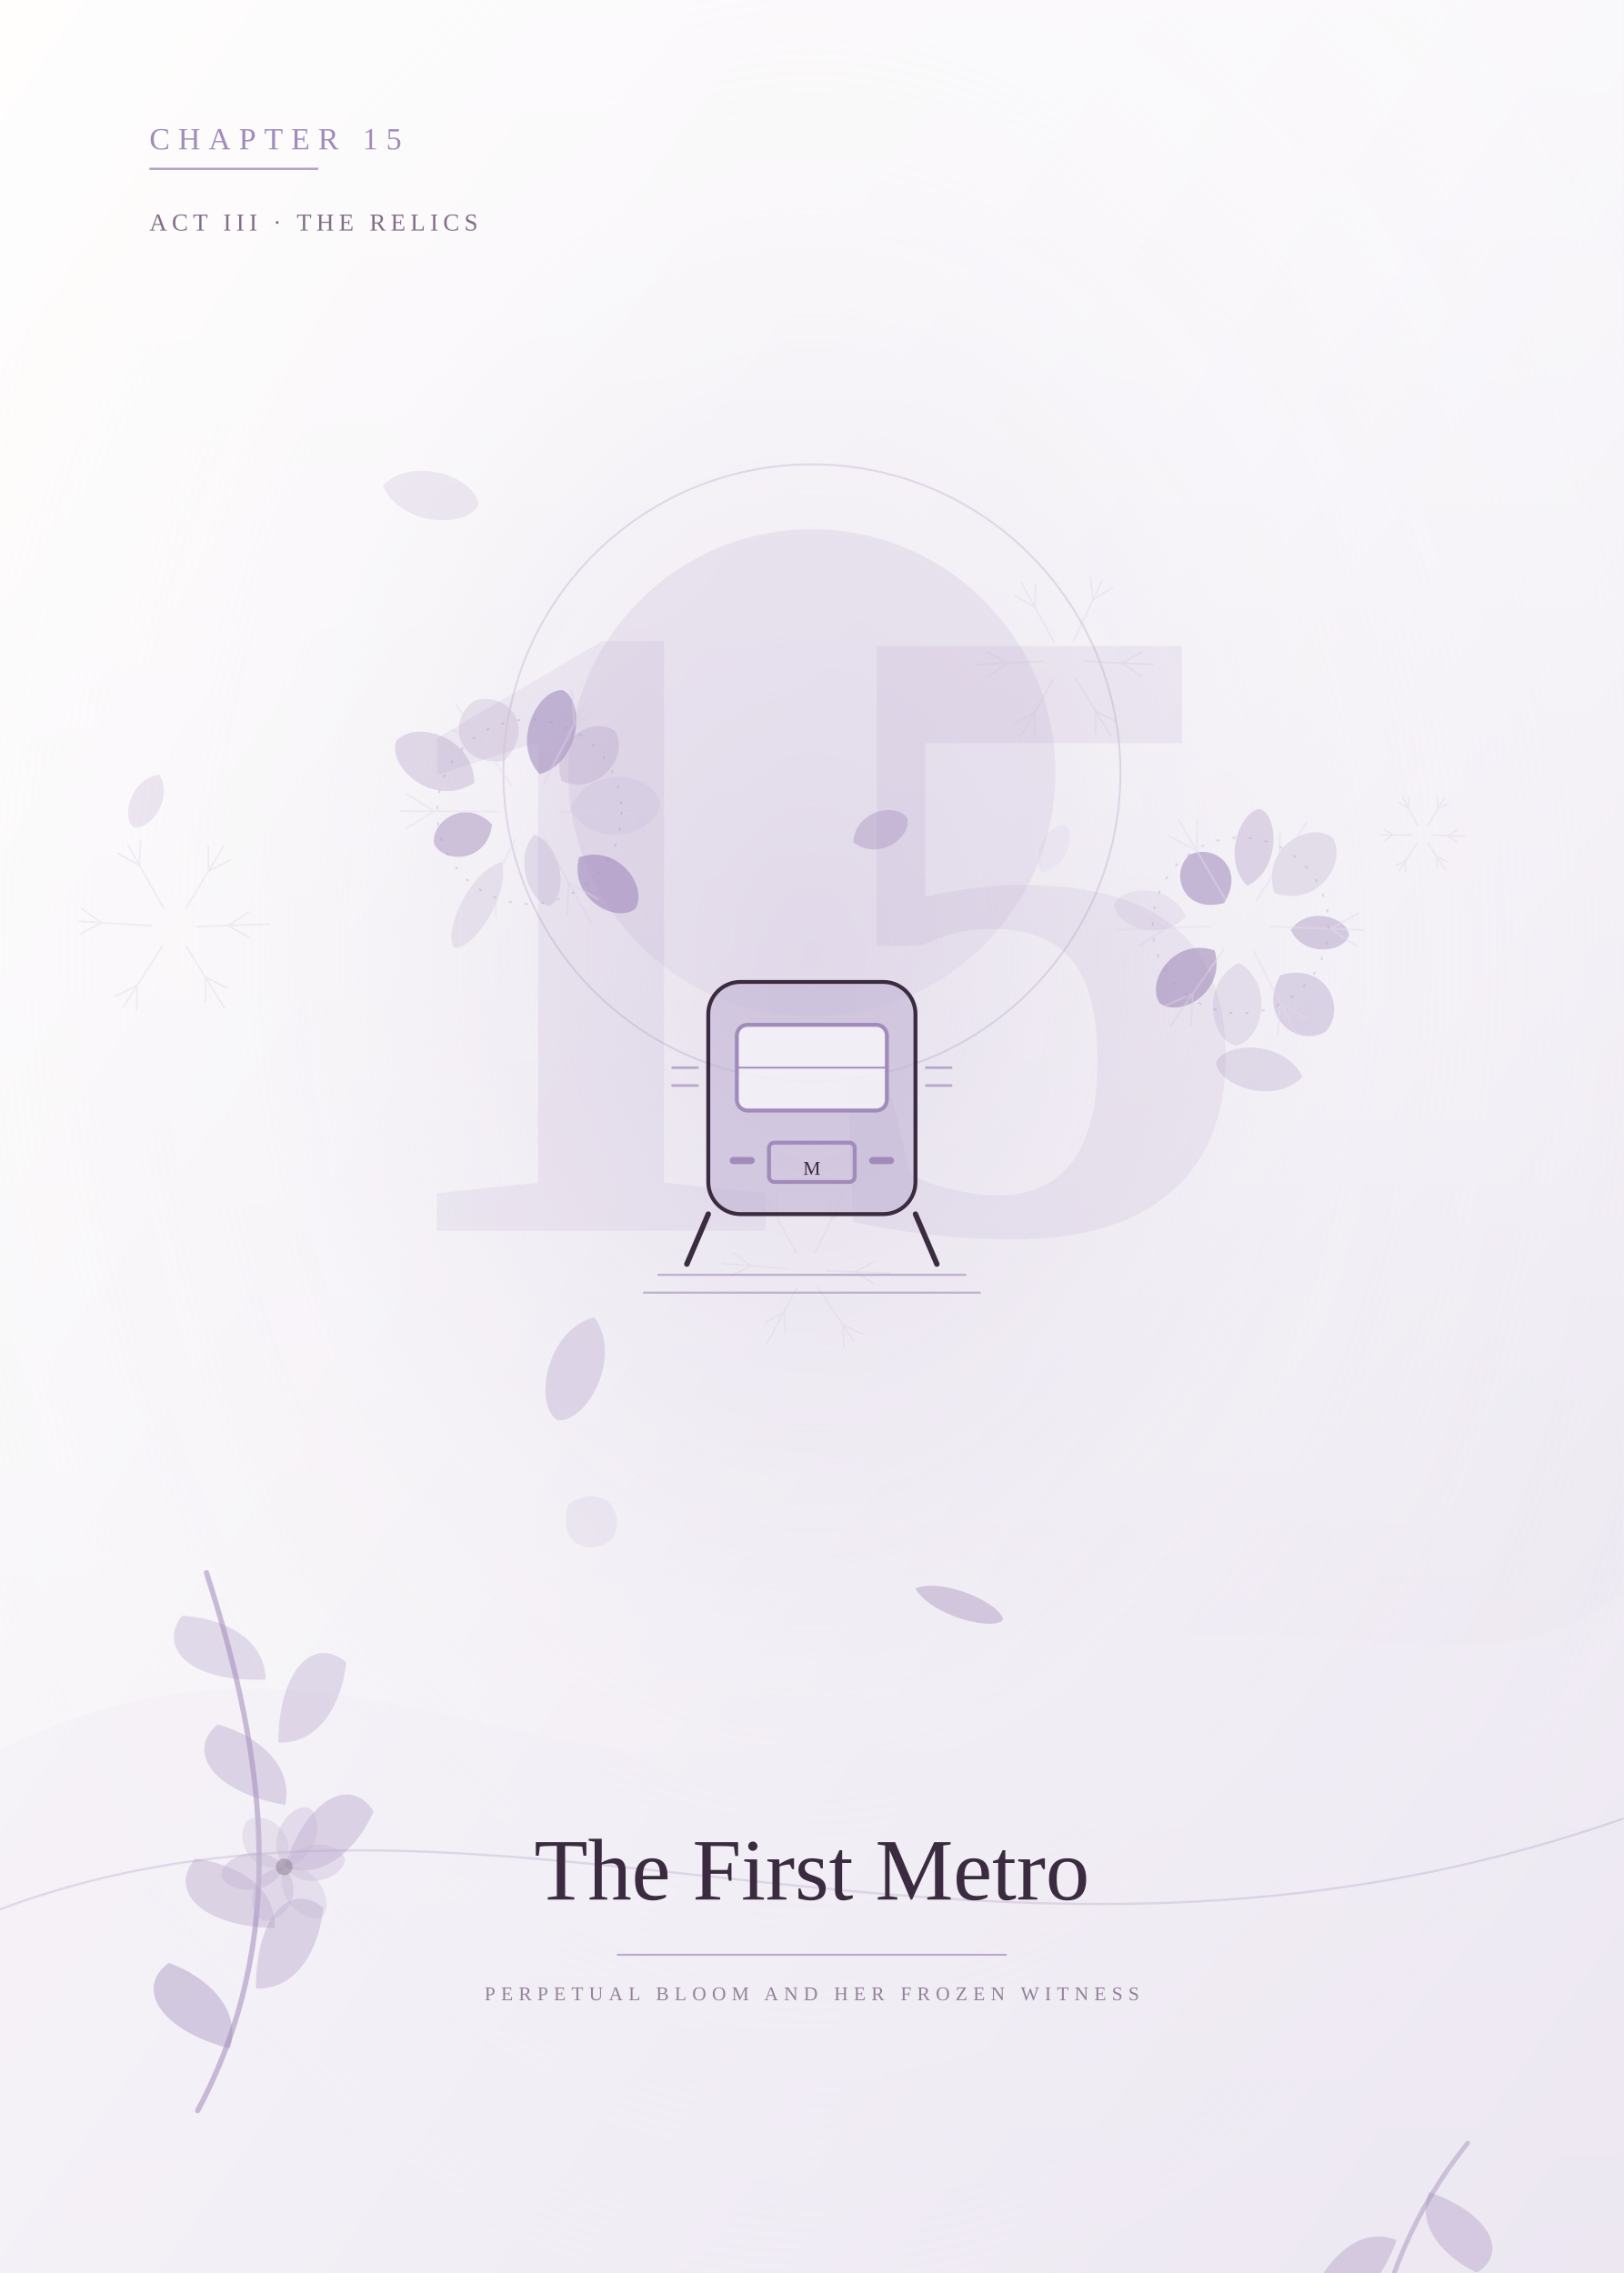
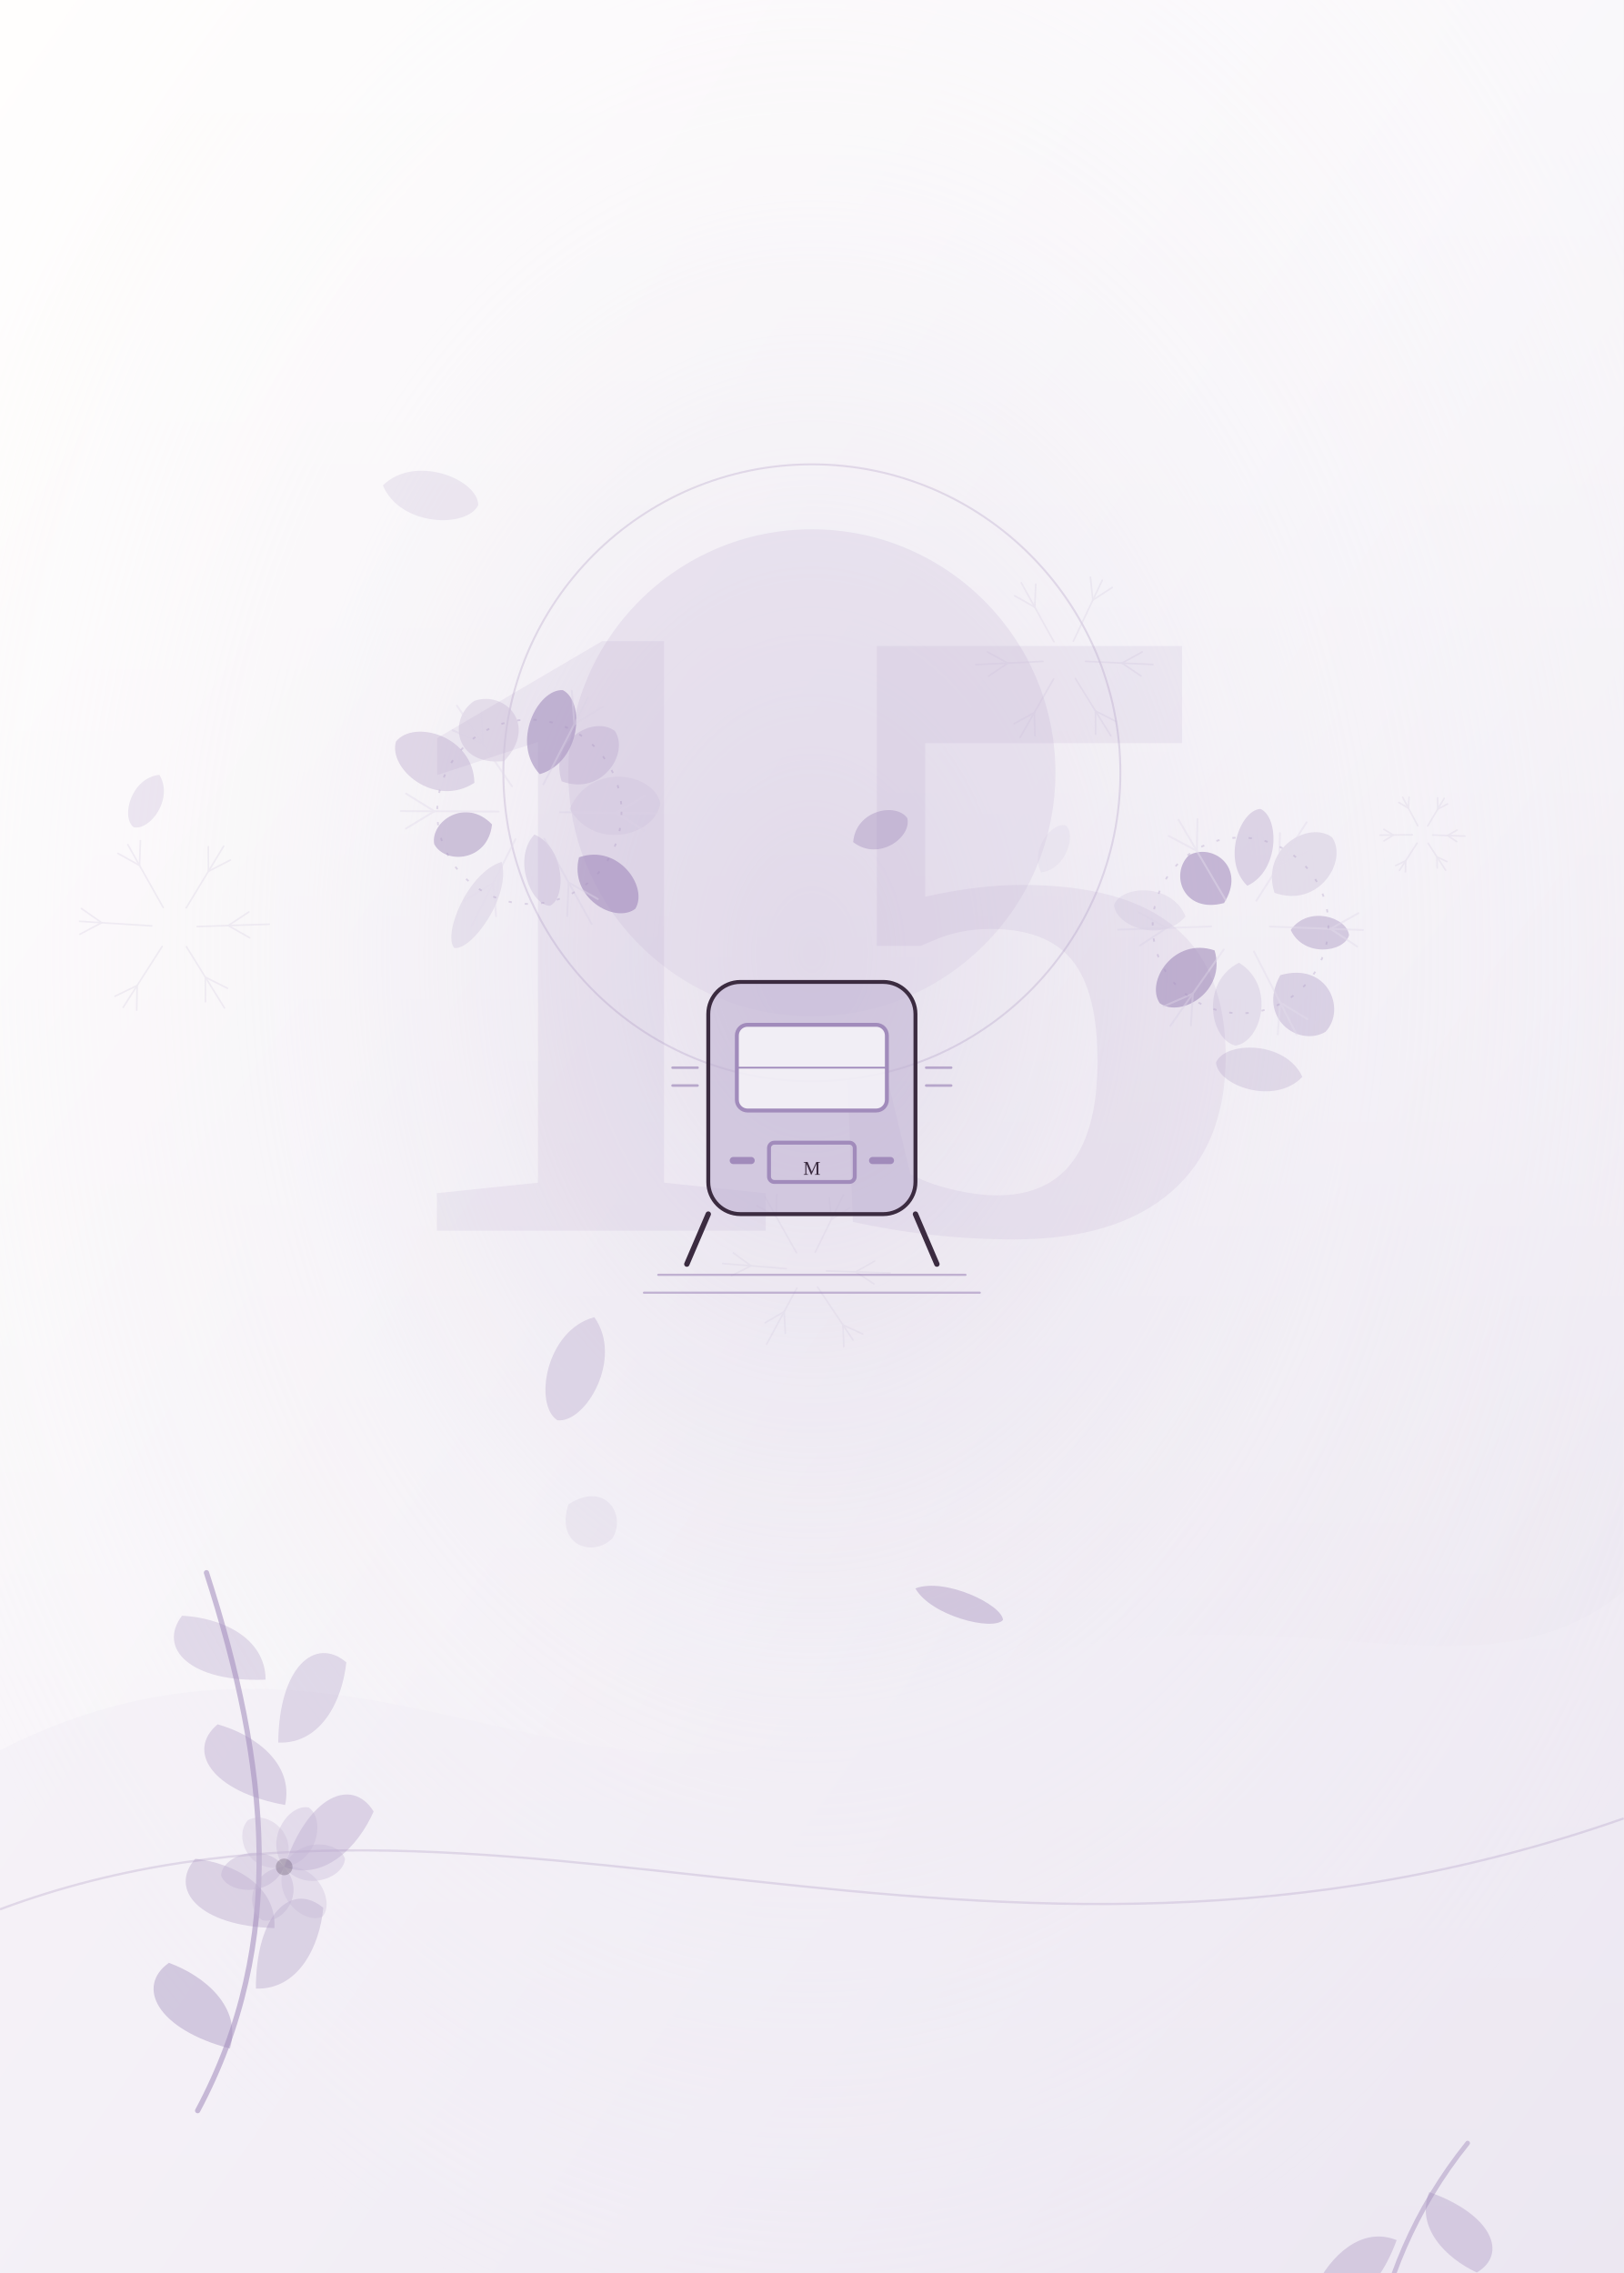
<svg xmlns="http://www.w3.org/2000/svg" viewBox="0 0 1000 1400" width="1000" height="1400" role="img" aria-labelledby="c15-title c15-desc">
  <defs>
    <linearGradient id="c15-bg" x1="0" y1="0" x2="1" y2="1">
      <stop offset="0" stop-color="#FFFDFB" />
      <stop offset="0.48" stop-color="rgb(246, 243, 248)" />
      <stop offset="1" stop-color="rgb(229, 223, 236)" />
    </linearGradient>
    <radialGradient id="c15-halo" cx="50%" cy="42%" r="62%">
      <stop offset="0" stop-color="rgb(208, 197, 221)" stop-opacity="0.7" />
      <stop offset="0.55" stop-color="rgb(236, 232, 241)" stop-opacity="0.24" />
      <stop offset="1" stop-color="rgb(246, 243, 248)" stop-opacity="0" />
    </radialGradient>
    <linearGradient id="c15-accent" x1="0" y1="0" x2="0.9" y2="1">
      <stop offset="0" stop-color="rgb(180, 162, 201)" />
      <stop offset="0.55" stop-color="#A18BBB" />
      <stop offset="1" stop-color="rgb(132, 114, 153)" />
    </linearGradient>
    <linearGradient id="c15-veil" x1="0" y1="0" x2="0" y2="1">
      <stop offset="0" stop-color="#FFFFFF" stop-opacity="0.88" />
      <stop offset="0.55" stop-color="#FFFFFF" stop-opacity="0.4" />
      <stop offset="1" stop-color="#FFFFFF" stop-opacity="0.08" />
    </linearGradient>
    <radialGradient id="c15-spot" cx="50%" cy="46%" r="52%">
      <stop offset="0" stop-color="rgb(229, 223, 236)" stop-opacity="0.58" />
      <stop offset="0.55" stop-color="rgb(242, 239, 245)" stop-opacity="0.16" />
      <stop offset="1" stop-color="rgb(81, 70, 94)" stop-opacity="0.24" />
    </radialGradient>
    <radialGradient id="c15-vignette" cx="50%" cy="48%" r="72%">
      <stop offset="0" stop-color="rgb(81, 70, 94)" stop-opacity="0" />
      <stop offset="0.66" stop-color="rgb(81, 70, 94)" stop-opacity="0" />
      <stop offset="1" stop-color="rgb(81, 70, 94)" stop-opacity="0.32" />
    </radialGradient>
    <filter id="c15-blur" x="-30%" y="-30%" width="160%" height="160%">
      <feGaussianBlur stdDeviation="26" />
    </filter>
    <filter id="c15-soft" x="-20%" y="-20%" width="140%" height="140%">
      <feGaussianBlur stdDeviation="4" />
    </filter>
    <filter id="c15-shadow" x="-30%" y="-30%" width="160%" height="160%">
      <feDropShadow dx="0" dy="10" stdDeviation="14" flood-color="rgb(72, 63, 84)" flood-opacity="0.22" />
    </filter>
  </defs>
  <rect width="1000" height="1400" fill="url(#c15-bg)" />
  <rect width="1000" height="1400" fill="url(#c15-halo)" />
  <rect width="1000" height="1400" fill="url(#c15-veil)" opacity="0.5" />
  <circle cx="500" cy="476" r="150" fill="rgb(222, 214, 231)" opacity="0.55" />
  <circle cx="500" cy="476" r="190" fill="none" stroke="#A18BBB" stroke-width="1.2" opacity="0.26" />
  <path d="M 0 1078 C 220 966 360 1148 550 1050 C 760 952 900 1064 1000 980 L 1000 1400 L 0 1400 Z" fill="rgb(241, 238, 245)" opacity="0.5" />
  <path d="M 0 1176 C 300 1064 600 1260 1000 1120" fill="none" stroke="#A18BBB" stroke-width="1.4" opacity="0.26" />
  <g>
    <g>
      <path d="M0 0 C -28.24 -14.55 -19.04 -52.6 0 -55.95 C 19.04 -52.6 28.24 -14.55 0 0 Z" transform="translate(350.85 498.3) rotate(86.09)" fill="rgb(213, 203, 224)" opacity="0.399" stroke="none" stroke-width="1.2" />
      <path d="M0 0 C -22.79 -12.22 -15.37 -44.17 0 -46.99 C 15.37 -44.17 22.79 -12.22 0 0 Z" transform="translate(356.59 528.04) rotate(132.51)" fill="#A18BBB" opacity="0.608" stroke="none" stroke-width="1.2" />
      <path d="M0 0 C -16.66 -11.68 -11.24 -42.23 0 -44.92 C 11.24 -42.23 16.66 -11.68 0 0 Z" transform="translate(329.08 514.02) rotate(167.63)" fill="rgb(185, 168, 204)" opacity="0.303" stroke="none" stroke-width="1.2" />
      <path d="M0 0 C -15.29 -15.73 -10.31 -56.88 0 -60.52 C 10.31 -56.88 15.29 -15.73 0 0 Z" transform="translate(308.99 530.86) rotate(208.87)" fill="rgb(213, 203, 224)" opacity="0.466" stroke="none" stroke-width="1.2" />
      <path d="M0 0 C -21.05 -9.78 -14.2 -35.35 0 -37.61 C 14.2 -35.35 21.05 -9.78 0 0 Z" transform="translate(303.02 507.79) rotate(251.27)" fill="#A18BBB" opacity="0.479" stroke="none" stroke-width="1.2" />
      <path d="M0 0 C -25.46 -14.19 -17.17 -51.31 0 -54.58 C 17.17 -51.31 25.46 -14.19 0 0 Z" transform="translate(292.17 482.15) rotate(297.81)" fill="rgb(185, 168, 204)" opacity="0.391" stroke="none" stroke-width="1.2" />
      <path d="M0 0 C -29.12 -10.77 -19.64 -38.93 0 -41.42 C 19.64 -38.93 29.12 -10.77 0 0 Z" transform="translate(310.52 468.78) rotate(333.62)" fill="rgb(213, 203, 224)" opacity="0.533" stroke="none" stroke-width="1.2" />
      <path d="M0 0 C -22.57 -13.96 -15.22 -50.46 0 -53.68 C 15.22 -50.46 22.57 -13.96 0 0 Z" transform="translate(332.39 476.83) rotate(375.41)" fill="#A18BBB" opacity="0.581" stroke="none" stroke-width="1.2" />
      <path d="M0 0 C -23.91 -11.73 -16.13 -42.42 0 -45.12 C 16.13 -42.42 23.91 -11.73 0 0 Z" transform="translate(345.88 481.22) rotate(406.63)" fill="rgb(185, 168, 204)" opacity="0.359" stroke="none" stroke-width="1.2" />
      <g stroke="rgb(227, 220, 235)" stroke-width="1.2" opacity="0.451" stroke-linecap="round">
        <line x1="344.99" y1="500.25" x2="405.11" y2="501.02" />
        <line x1="379.5" y1="500.69" x2="397.17" y2="490.17" />
        <line x1="379.5" y1="500.69" x2="396.89" y2="511.67" />
        <line x1="335.22" y1="516.6" x2="364.41" y2="569.17" />
        <line x1="350.2" y1="543.59" x2="368.12" y2="553.7" />
        <line x1="350.2" y1="543.59" x2="349.32" y2="564.14" />
        <line x1="317.42" y1="516.94" x2="290.25" y2="570.58" />
        <line x1="303.82" y1="543.78" x2="305.49" y2="564.28" />
        <line x1="303.82" y1="543.78" x2="286.31" y2="554.56" />
        <line x1="307.01" y1="499.89" x2="246.88" y2="499.56" />
        <line x1="267.57" y1="499.67" x2="249.97" y2="510.33" />
        <line x1="267.57" y1="499.67" x2="250.09" y2="488.82" />
        <line x1="315.3" y1="484.31" x2="281.41" y2="434.64" />
        <line x1="297.47" y1="458.19" x2="278.71" y2="449.76" />
        <line x1="297.47" y1="458.19" x2="296.47" y2="437.64" />
        <line x1="334.67" y1="483.11" x2="362.13" y2="429.61" />
        <line x1="353.73" y1="445.99" x2="352.17" y2="425.48" />
        <line x1="353.73" y1="445.99" x2="371.3" y2="435.3" />
      </g>
      <circle cx="326" cy="500" r="56.76" fill="none" stroke="#A18BBB" stroke-width="1.1" opacity="0.287" stroke-dasharray="2 8" />
    </g>
    <g>
      <path d="M0 0 C -19.1 -11.59 -12.88 -41.91 0 -44.58 C 12.88 -41.91 19.1 -11.59 0 0 Z" transform="translate(730.13 564.46) rotate(279.29)" fill="rgb(213, 203, 224)" opacity="0.354" stroke="none" stroke-width="1.2" />
      <path d="M0 0 C -24.33 -9.5 -16.41 -34.33 0 -36.52 C 16.41 -34.33 24.33 -9.5 0 0 Z" transform="translate(753.84 556.21) rotate(323.6)" fill="#A18BBB" opacity="0.564" stroke="none" stroke-width="1.2" />
      <path d="M0 0 C -18.26 -12.48 -12.31 -45.14 0 -48.02 C 12.31 -45.14 18.26 -12.48 0 0 Z" transform="translate(768.16 545.57) rotate(369.67)" fill="rgb(185, 168, 204)" opacity="0.413" stroke="none" stroke-width="1.2" />
      <path d="M0 0 C -25.9 -12.81 -17.47 -46.3 0 -49.26 C 17.47 -46.3 25.9 -12.81 0 0 Z" transform="translate(784.89 549.88) rotate(406.08)" fill="rgb(213, 203, 224)" opacity="0.544" stroke="none" stroke-width="1.2" />
      <path d="M0 0 C -16.27 -9.38 -10.97 -33.91 0 -36.07 C 10.97 -33.91 16.27 -9.38 0 0 Z" transform="translate(794.91 572.79) rotate(455.16)" fill="#A18BBB" opacity="0.393" stroke="none" stroke-width="1.2" />
      <path d="M0 0 C -28.08 -11.61 -18.94 -41.97 0 -44.65 C 18.94 -41.97 28.08 -11.61 0 0 Z" transform="translate(788.47 600.64) rotate(501.39)" fill="rgb(185, 168, 204)" opacity="0.438" stroke="none" stroke-width="1.2" />
      <path d="M0 0 C -23.6 -13.29 -15.91 -48.04 0 -51.11 C 15.91 -48.04 23.6 -13.29 0 0 Z" transform="translate(763.05 592.96) rotate(542.36)" fill="rgb(213, 203, 224)" opacity="0.496" stroke="none" stroke-width="1.2" />
      <path d="M0 0 C -23.45 -12.19 -15.81 -44.08 0 -46.9 C 15.81 -44.08 23.45 -12.19 0 0 Z" transform="translate(748.02 585.37) rotate(586.12)" fill="#A18BBB" opacity="0.595" stroke="none" stroke-width="1.2" />
      <g stroke="rgb(227, 220, 235)" stroke-width="1.2" opacity="0.451" stroke-linecap="round">
        <line x1="782.09" y1="570.68" x2="839.39" y2="572.84" />
        <line x1="819.44" y1="572.09" x2="836.54" y2="562.47" />
        <line x1="819.44" y1="572.09" x2="835.77" y2="582.96" />
        <line x1="772.28" y1="586.1" x2="798.48" y2="637.1" />
        <line x1="788.41" y1="617.5" x2="805.17" y2="627.69" />
        <line x1="788.41" y1="617.5" x2="786.93" y2="637.06" />
        <line x1="753.62" y1="584.84" x2="720.76" y2="631.82" />
        <line x1="734.62" y1="612" x2="733.44" y2="631.58" />
        <line x1="734.62" y1="612" x2="716.64" y2="619.83" />
        <line x1="745.91" y1="570.63" x2="688.61" y2="572.62" />
        <line x1="718.43" y1="571.58" x2="702.07" y2="582.41" />
        <line x1="718.43" y1="571.58" x2="701.36" y2="561.92" />
        <line x1="754.84" y1="554.38" x2="725.84" y2="504.92" />
        <line x1="737.1" y1="524.13" x2="719.8" y2="514.9" />
        <line x1="737.1" y1="524.13" x2="737.49" y2="504.52" />
        <line x1="773.76" y1="554.75" x2="804.68" y2="506.47" />
        <line x1="787.86" y1="532.74" x2="788.24" y2="513.13" />
        <line x1="787.86" y1="532.74" x2="805.51" y2="524.19" />
      </g>
      <circle cx="764" cy="570" r="54.12" fill="none" stroke="#A18BBB" stroke-width="1.1" opacity="0.287" stroke-dasharray="2 8" />
    </g>
    <path d="M0 0 C -25.5 -17.53 -17.2 -63.37 0 -67.42 C 17.2 -63.37 25.5 -17.53 0 0 Z" transform="translate(366 811.31) rotate(199.71)" fill="#A18BBB" opacity="0.266" stroke="none" stroke-width="1.2" />
    <path d="M0 0 C -14.73 -9.35 -9.94 -33.8 0 -35.95 C 9.94 -33.8 14.73 -9.35 0 0 Z" transform="translate(98.16 477.23) rotate(206.25)" fill="rgb(213, 203, 224)" opacity="0.435" stroke="none" stroke-width="1.2" />
    <path d="M0 0 C -20.59 -14.02 -13.89 -50.68 0 -53.91 C 13.89 -50.68 20.59 -14.02 0 0 Z" transform="translate(802.09 663.28) rotate(279.47)" fill="#A18BBB" opacity="0.231" stroke="none" stroke-width="1.2" />
    <path d="M0 0 C -25.24 -8.9 -17.02 -32.19 0 -34.24 C 17.02 -32.19 25.24 -8.9 0 0 Z" transform="translate(350.06 926.6) rotate(127.3)" fill="rgb(213, 203, 224)" opacity="0.309" stroke="none" stroke-width="1.2" />
    <path d="M0 0 C -17.53 -9.48 -11.82 -34.27 0 -36.45 C 11.82 -34.27 17.53 -9.48 0 0 Z" transform="translate(525.44 518.67) rotate(66.23)" fill="#A18BBB" opacity="0.393" stroke="none" stroke-width="1.2" />
    <path d="M0 0 C -22.95 -15.59 -15.48 -56.38 0 -59.98 C 15.48 -56.38 22.95 -15.59 0 0 Z" transform="translate(235.8 298.94) rotate(101.59)" fill="rgb(213, 203, 224)" opacity="0.386" stroke="none" stroke-width="1.2" />
    <path d="M0 0 C -12.77 -14.91 -8.61 -53.92 0 -57.36 C 8.61 -53.92 12.77 -14.91 0 0 Z" transform="translate(563.75 978.34) rotate(109.85)" fill="#A18BBB" opacity="0.398" stroke="none" stroke-width="1.2" />
    <path d="M0 0 C -12.75 -8.5 -8.6 -30.74 0 -32.7 C 8.6 -30.74 12.75 -8.5 0 0 Z" transform="translate(641.18 537.29) rotate(27.67)" fill="rgb(213, 203, 224)" opacity="0.232" stroke="none" stroke-width="1.2" />
    <g stroke="rgb(213, 203, 224)" stroke-width="1" opacity="0.3" stroke-linecap="round">
      <line x1="121.42" y1="570.7" x2="165.83" y2="569.25" />
      <line x1="140.55" y1="570.08" x2="153.24" y2="561.71" />
      <line x1="140.55" y1="570.08" x2="153.76" y2="577.59" />
      <line x1="114.8" y1="583.08" x2="138.24" y2="620.82" />
      <line x1="126.46" y1="601.86" x2="140.04" y2="608.67" />
      <line x1="126.46" y1="601.86" x2="126.55" y2="617.06" />
      <line x1="99.84" y1="582.98" x2="75.89" y2="620.4" />
      <line x1="84.48" y1="606.98" x2="84.19" y2="622.17" />
      <line x1="84.48" y1="606.98" x2="70.81" y2="613.61" />
      <line x1="93.4" y1="570.28" x2="49.06" y2="567.47" />
      <line x1="62.6" y1="568.33" x2="49.17" y2="575.44" />
      <line x1="62.6" y1="568.33" x2="50.17" y2="559.58" />
      <line x1="100.51" y1="558.94" x2="78.71" y2="520.23" />
      <line x1="85.92" y1="533.03" x2="72.64" y2="525.64" />
      <line x1="85.92" y1="533.03" x2="86.48" y2="517.84" />
      <line x1="114.68" y1="559.17" x2="137.75" y2="521.2" />
      <line x1="128.35" y1="536.67" x2="128.29" y2="521.48" />
      <line x1="128.35" y1="536.67" x2="141.87" y2="529.73" />
    </g>
    <g stroke="rgb(213, 203, 224)" stroke-width="1" opacity="0.3" stroke-linecap="round">
      <line x1="509" y1="782.81" x2="548.25" y2="784.07" />
      <line x1="526.98" y1="783.39" x2="538.65" y2="776.74" />
      <line x1="526.98" y1="783.39" x2="538.21" y2="790.77" />
      <line x1="503.51" y1="792.72" x2="525.36" y2="825.35" />
      <line x1="519.13" y1="816.06" x2="531.34" y2="821.67" />
      <line x1="519.13" y1="816.06" x2="519.67" y2="829.48" />
      <line x1="490.74" y1="793.34" x2="472.15" y2="827.93" />
      <line x1="482.92" y1="807.89" x2="483.68" y2="821.31" />
      <line x1="482.92" y1="807.89" x2="471.31" y2="814.66" />
      <line x1="484.25" y1="781.41" x2="445.11" y2="778.24" />
      <line x1="462.51" y1="779.65" x2="450.52" y2="785.72" />
      <line x1="462.51" y1="779.65" x2="451.66" y2="771.72" />
      <line x1="490.53" y1="771.61" x2="471.29" y2="737.38" />
      <line x1="477.93" y1="749.2" x2="466.2" y2="742.66" />
      <line x1="477.93" y1="749.2" x2="478.44" y2="735.77" />
      <line x1="502.07" y1="771.28" x2="519.38" y2="736.03" />
      <line x1="511.99" y1="751.08" x2="510.73" y2="737.71" />
      <line x1="511.99" y1="751.08" x2="523.34" y2="743.9" />
    </g>
    <g stroke="rgb(213, 203, 224)" stroke-width="1" opacity="0.3" stroke-linecap="round">
      <line x1="882.35" y1="514.32" x2="902.19" y2="514.97" />
      <line x1="891.46" y1="514.62" x2="897.36" y2="511.26" />
      <line x1="891.46" y1="514.62" x2="897.13" y2="518.36" />
      <line x1="879.5" y1="519.37" x2="890.34" y2="536" />
      <line x1="884.96" y1="527.75" x2="891.09" y2="530.66" />
      <line x1="884.96" y1="527.75" x2="885.15" y2="534.54" />
      <line x1="872.68" y1="519.38" x2="861.91" y2="536.06" />
      <line x1="865.71" y1="530.18" x2="865.55" y2="536.97" />
      <line x1="865.71" y1="530.18" x2="859.58" y2="533.12" />
      <line x1="869.81" y1="514.18" x2="849.96" y2="514.4" />
      <line x1="858.13" y1="514.31" x2="852.38" y2="517.92" />
      <line x1="858.13" y1="514.31" x2="852.3" y2="510.82" />
      <line x1="873.14" y1="508.58" x2="863.82" y2="491.05" />
      <line x1="867.38" y1="497.75" x2="861.53" y2="494.31" />
      <line x1="867.38" y1="497.75" x2="867.8" y2="490.97" />
      <line x1="879.29" y1="508.73" x2="889.44" y2="491.67" />
      <line x1="885.47" y1="498.33" x2="885.38" y2="491.54" />
      <line x1="885.47" y1="498.33" x2="891.48" y2="495.17" />
    </g>
    <g stroke="rgb(213, 203, 224)" stroke-width="1" opacity="0.3" stroke-linecap="round">
      <line x1="668.51" y1="407.35" x2="709.97" y2="409.29" />
      <line x1="690.98" y1="408.4" x2="703.42" y2="401.55" />
      <line x1="690.98" y1="408.4" x2="702.72" y2="416.38" />
      <line x1="662.3" y1="417.89" x2="684.11" y2="453.21" />
      <line x1="674.69" y1="437.96" x2="687.37" y2="444.36" />
      <line x1="674.69" y1="437.96" x2="674.74" y2="452.16" />
      <line x1="648.9" y1="418.12" x2="628.28" y2="454.14" />
      <line x1="636.98" y1="438.94" x2="637.41" y2="453.13" />
      <line x1="636.98" y1="438.94" x2="624.52" y2="445.75" />
      <line x1="642.32" y1="407.37" x2="600.86" y2="409.37" />
      <line x1="620.64" y1="408.42" x2="608.9" y2="416.41" />
      <line x1="620.64" y1="408.42" x2="608.19" y2="401.59" />
      <line x1="649.07" y1="395.27" x2="628.96" y2="358.96" />
      <line x1="637.26" y1="373.95" x2="624.9" y2="366.96" />
      <line x1="637.26" y1="373.95" x2="637.89" y2="359.77" />
      <line x1="661.04" y1="394.9" x2="678.83" y2="357.4" />
      <line x1="673.04" y1="369.6" x2="671.53" y2="355.48" />
      <line x1="673.04" y1="369.6" x2="684.94" y2="361.85" />
    </g>
    <g transform="translate(121.73 1300) rotate(4.44)">
      <path d="M 0 0 C 47.25 -108 27 -216 -20.25 -330.75" fill="none" stroke="#A18BBB" stroke-width="3.24" opacity="0.55" stroke-linecap="round" />
      <path d="M0 0 C -29.7 -35.64 -25.25 -64.8 0 -64.8 C 13.37 -45.36 20.79 -16.2 0 0 Z" transform="translate(16.87 -39.69) rotate(-39.91)" fill="#A18BBB" opacity="0.4" />
      <path d="M0 0 C -29.7 -35.64 -25.25 -64.8 0 -64.8 C 13.37 -45.36 20.79 -16.2 0 0 Z" transform="translate(29.93 -77.73) rotate(35.4)" fill="#A18BBB" opacity="0.306" />
      <path d="M0 0 C -29.7 -35.64 -25.25 -64.8 0 -64.8 C 13.37 -45.36 20.79 -16.2 0 0 Z" transform="translate(38.42 -115.76) rotate(-53.15)" fill="#A18BBB" opacity="0.303" />
      <path d="M0 0 C -29.7 -35.64 -25.25 -64.8 0 -64.8 C 13.37 -45.36 20.79 -16.2 0 0 Z" transform="translate(41.51 -153.8) rotate(53.78)" fill="#A18BBB" opacity="0.297" />
      <g>
        <path d="M0 0 C -20.14 -9.47 -13.59 -34.24 0 -36.42 C 13.59 -34.24 20.14 -9.47 0 0 Z" transform="translate(41.51 -153.8) rotate(317.91)" fill="rgb(194, 180, 211)" opacity="0.286" stroke="none" stroke-width="1.2" />
        <path d="M0 0 C -18.26 -10.29 -12.32 -37.21 0 -39.58 C 12.32 -37.21 18.26 -10.29 0 0 Z" transform="translate(41.51 -153.8) rotate(377.91)" fill="rgb(194, 180, 211)" opacity="0.342" stroke="none" stroke-width="1.2" />
        <path d="M0 0 C -17.54 -9.82 -11.83 -35.52 0 -37.79 C 11.83 -35.52 17.54 -9.82 0 0 Z" transform="translate(41.51 -153.8) rotate(437.91)" fill="rgb(194, 180, 211)" opacity="0.343" stroke="none" stroke-width="1.2" />
        <path d="M0 0 C -17.49 -10.04 -11.79 -36.31 0 -38.63 C 11.79 -36.31 17.49 -10.04 0 0 Z" transform="translate(41.51 -153.8) rotate(497.91)" fill="rgb(194, 180, 211)" opacity="0.299" stroke="none" stroke-width="1.2" />
        <path d="M0 0 C -19.13 -9.22 -12.9 -33.34 0 -35.47 C 12.9 -33.34 19.13 -9.22 0 0 Z" transform="translate(41.51 -153.8) rotate(557.91)" fill="rgb(194, 180, 211)" opacity="0.417" stroke="none" stroke-width="1.2" />
        <path d="M0 0 C -17.81 -10.2 -12.01 -36.88 0 -39.23 C 12.01 -36.88 17.81 -10.2 0 0 Z" transform="translate(41.51 -153.8) rotate(617.91)" fill="rgb(194, 180, 211)" opacity="0.433" stroke="none" stroke-width="1.2" />
        <circle cx="41.51" cy="-153.8" r="5.13" fill="#3B2B40" opacity="0.25" />
      </g>
      <path d="M0 0 C -29.7 -35.64 -25.25 -64.8 0 -64.8 C 13.37 -45.36 20.79 -16.2 0 0 Z" transform="translate(39.13 -191.84) rotate(-44.35)" fill="#A18BBB" opacity="0.3" />
      <path d="M0 0 C -29.7 -35.64 -25.25 -64.8 0 -64.8 C 13.37 -45.36 20.79 -16.2 0 0 Z" transform="translate(31.94 -229.87) rotate(35.85)" fill="#A18BBB" opacity="0.272" />
      <path d="M0 0 C -29.7 -35.64 -25.25 -64.8 0 -64.8 C 13.37 -45.36 20.79 -16.2 0 0 Z" transform="translate(21.18 -267.91) rotate(-57.02)" fill="#A18BBB" opacity="0.269" />
    </g>
    <g transform="translate(903.86 1320) rotate(195.12)">
      <path d="M 0 0 C 42 -96 24 -192 -18 -294" fill="none" stroke="#A18BBB" stroke-width="2.88" opacity="0.45" stroke-linecap="round" />
      <path d="M0 0 C -26.4 -31.68 -22.44 -57.6 0 -57.6 C 11.88 -40.32 18.48 -14.4 0 0 Z" transform="translate(15 -35.28) rotate(-45.75)" fill="#A18BBB" opacity="0.328" />
      <path d="M0 0 C -26.4 -31.68 -22.44 -57.6 0 -57.6 C 11.88 -40.32 18.48 -14.4 0 0 Z" transform="translate(26.61 -69.09) rotate(44.86)" fill="#A18BBB" opacity="0.334" />
      <path d="M0 0 C -26.4 -31.68 -22.44 -57.6 0 -57.6 C 11.88 -40.32 18.48 -14.4 0 0 Z" transform="translate(34.15 -102.9) rotate(-54.83)" fill="#A18BBB" opacity="0.234" />
      <path d="M0 0 C -26.4 -31.68 -22.44 -57.6 0 -57.6 C 11.88 -40.32 18.48 -14.4 0 0 Z" transform="translate(36.89 -136.71) rotate(48.46)" fill="#A18BBB" opacity="0.227" />
      <g>
        <path d="M0 0 C -15.84 -8.49 -10.68 -30.71 0 -32.67 C 10.68 -30.71 15.84 -8.49 0 0 Z" transform="translate(36.89 -136.71) rotate(268.29)" fill="rgb(194, 180, 211)" opacity="0.312" stroke="none" stroke-width="1.2" />
        <path d="M0 0 C -15.98 -9.22 -10.77 -33.34 0 -35.47 C 10.77 -33.34 15.98 -9.22 0 0 Z" transform="translate(36.89 -136.71) rotate(328.29)" fill="rgb(194, 180, 211)" opacity="0.333" stroke="none" stroke-width="1.2" />
        <path d="M0 0 C -17.16 -9.05 -11.57 -32.73 0 -34.82 C 11.57 -32.73 17.16 -9.05 0 0 Z" transform="translate(36.89 -136.71) rotate(388.29)" fill="rgb(194, 180, 211)" opacity="0.307" stroke="none" stroke-width="1.2" />
        <path d="M0 0 C -17.35 -8.8 -11.7 -31.81 0 -33.84 C 11.7 -31.81 17.35 -8.8 0 0 Z" transform="translate(36.89 -136.71) rotate(448.29)" fill="rgb(194, 180, 211)" opacity="0.282" stroke="none" stroke-width="1.2" />
        <path d="M0 0 C -15.49 -9.18 -10.45 -33.19 0 -35.31 C 10.45 -33.19 15.49 -9.18 0 0 Z" transform="translate(36.89 -136.71) rotate(508.29)" fill="rgb(194, 180, 211)" opacity="0.439" stroke="none" stroke-width="1.2" />
        <path d="M0 0 C -16.21 -8.88 -10.93 -32.11 0 -34.16 C 10.93 -32.11 16.21 -8.88 0 0 Z" transform="translate(36.89 -136.71) rotate(568.29)" fill="rgb(194, 180, 211)" opacity="0.362" stroke="none" stroke-width="1.2" />
        <circle cx="36.89" cy="-136.71" r="4.56" fill="#3B2B40" opacity="0.25" />
      </g>
      <path d="M0 0 C -26.4 -31.68 -22.44 -57.6 0 -57.6 C 11.88 -40.32 18.48 -14.4 0 0 Z" transform="translate(34.78 -170.52) rotate(-42.97)" fill="#A18BBB" opacity="0.322" />
      <path d="M0 0 C -26.4 -31.68 -22.44 -57.6 0 -57.6 C 11.88 -40.32 18.48 -14.4 0 0 Z" transform="translate(28.39 -204.33) rotate(59.16)" fill="#A18BBB" opacity="0.288" />
      <path d="M0 0 C -26.4 -31.68 -22.44 -57.6 0 -57.6 C 11.88 -40.32 18.48 -14.4 0 0 Z" transform="translate(18.83 -238.14) rotate(-52.27)" fill="#A18BBB" opacity="0.296" />
    </g>
  </g>
  <text x="500" y="758" font-family="Georgia, 'Times New Roman', serif" font-size="550" font-weight="700" fill="#A18BBB" fill-opacity="0.12" text-anchor="middle" transform="rotate(0 500 758)">15</text>
  <g transform="translate(500 684) scale(1.1)">
    <g stroke="#3B2B40" stroke-width="2.2" fill="none" stroke-linejoin="round" stroke-linecap="round">
      <rect x="-58" y="-72" width="116" height="130" rx="18" fill="rgb(194, 180, 211)" fill-opacity="0.6" />
      <rect x="-42" y="-48" width="84" height="48" rx="6" fill="#FFFFFF" fill-opacity="0.7" stroke="#A18BBB" />
      <path d="M -42,-24 L 42,-24" stroke="#A18BBB" stroke-width="1" />
      <rect x="-24" y="18" width="48" height="22" rx="3" stroke="#A18BBB" />
      <path d="M -44,28 l 10,0 M 34,28 l 10,0" stroke="#A18BBB" stroke-width="4" />
      <path d="M -58,58 L -70,86 M 58,58 L 70,86" stroke="#3B2B40" stroke-width="3" />
      <path d="M -86,92 L 86,92 M -94,102 L 94,102" stroke="#A18BBB" stroke-width="1.2" opacity="0.6" />
      <path d="M -78,-24 l 14,0 M -78,-14 l 14,0 M 64,-24 l 14,0 M 64,-14 l 14,0" stroke="#A18BBB" stroke-width="1.4" opacity="0.7" />
      <text x="0" y="36" font-family="Georgia, 'Times New Roman', serif" font-size="11" fill="#3B2B40" text-anchor="middle" stroke="none">M</text>
    </g>
  </g>
-   <g>
-     <line x1="92" y1="104" x2="196" y2="104" stroke="#A18BBB" stroke-width="1.4" opacity="0.8" />
-     <text x="92" y="92" font-family="Georgia, 'Times New Roman', serif" font-size="19" letter-spacing="5" fill="#A18BBB">CHAPTER 15</text>
-     <text x="92" y="142" font-family="Georgia, 'Times New Roman', serif" font-size="15" letter-spacing="3" fill="#5B3F62" fill-opacity="0.75">ACT III · THE RELICS</text>
-   </g>
-   <g>
-     <text x="500" y="1170" font-family="Georgia, 'Times New Roman', serif" font-size="54" font-weight="400" fill="#3B2B40" text-anchor="middle">The First Metro</text>
-     <line x1="380" y1="1204" x2="620" y2="1204" stroke="#A18BBB" stroke-width="1.2" opacity="0.7" />
-     <text x="500" y="1232" font-family="Georgia, 'Times New Roman', serif" font-size="12" letter-spacing="3.5" fill="#5B3F62" fill-opacity="0.62" text-anchor="middle">PERPETUAL BLOOM AND HER FROZEN WITNESS</text>
-   </g>
</svg>
